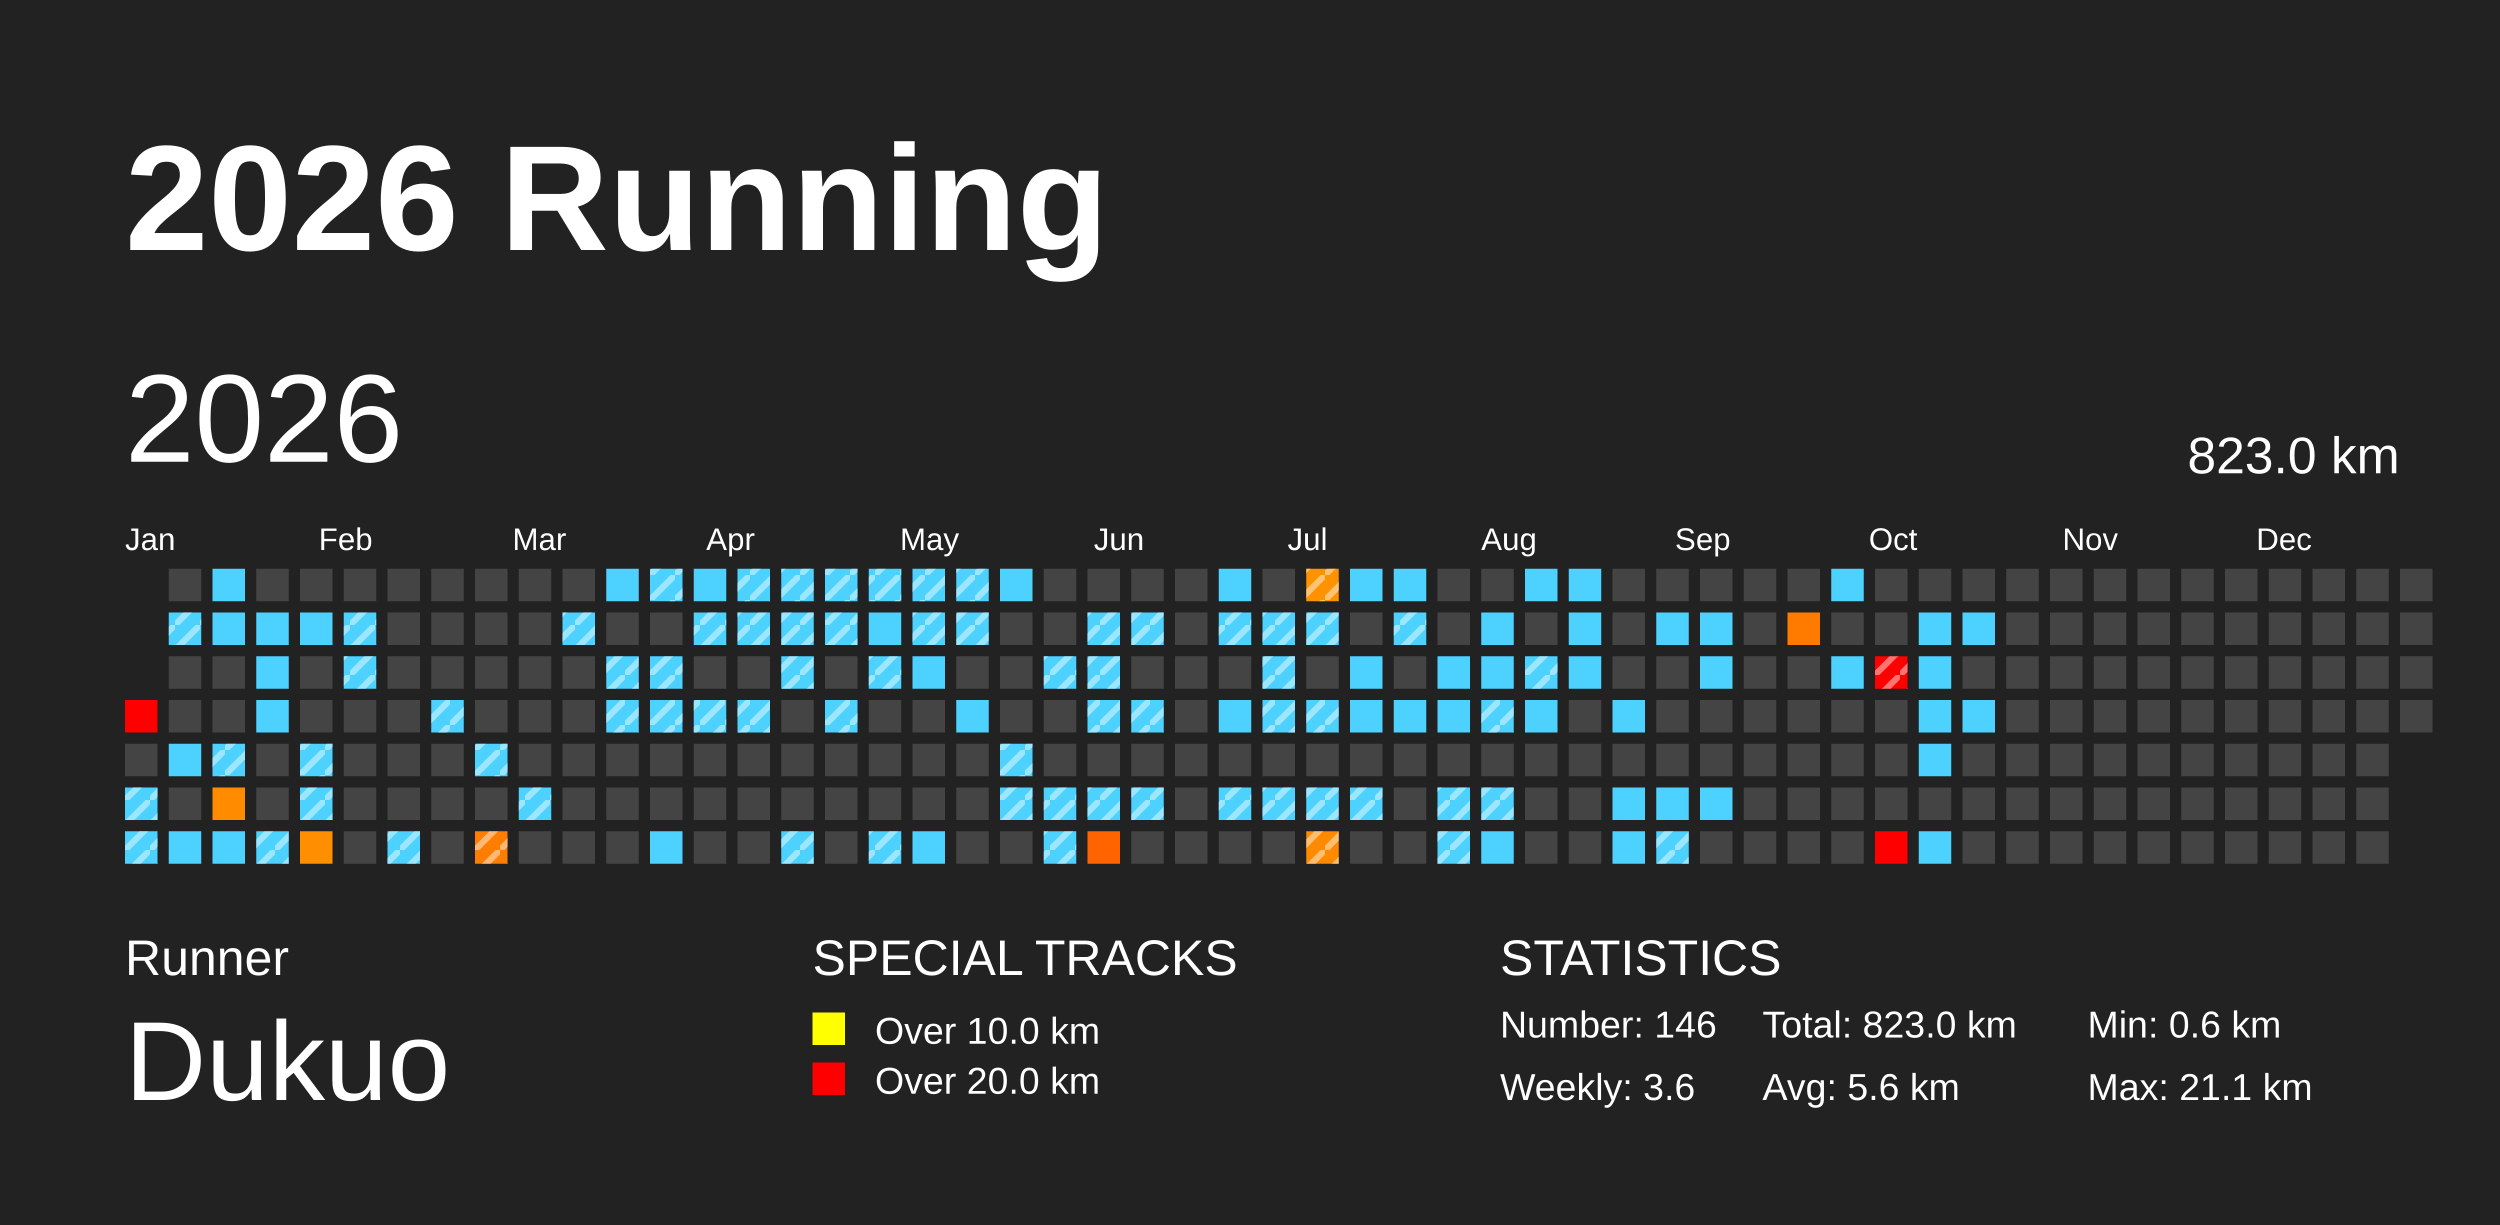
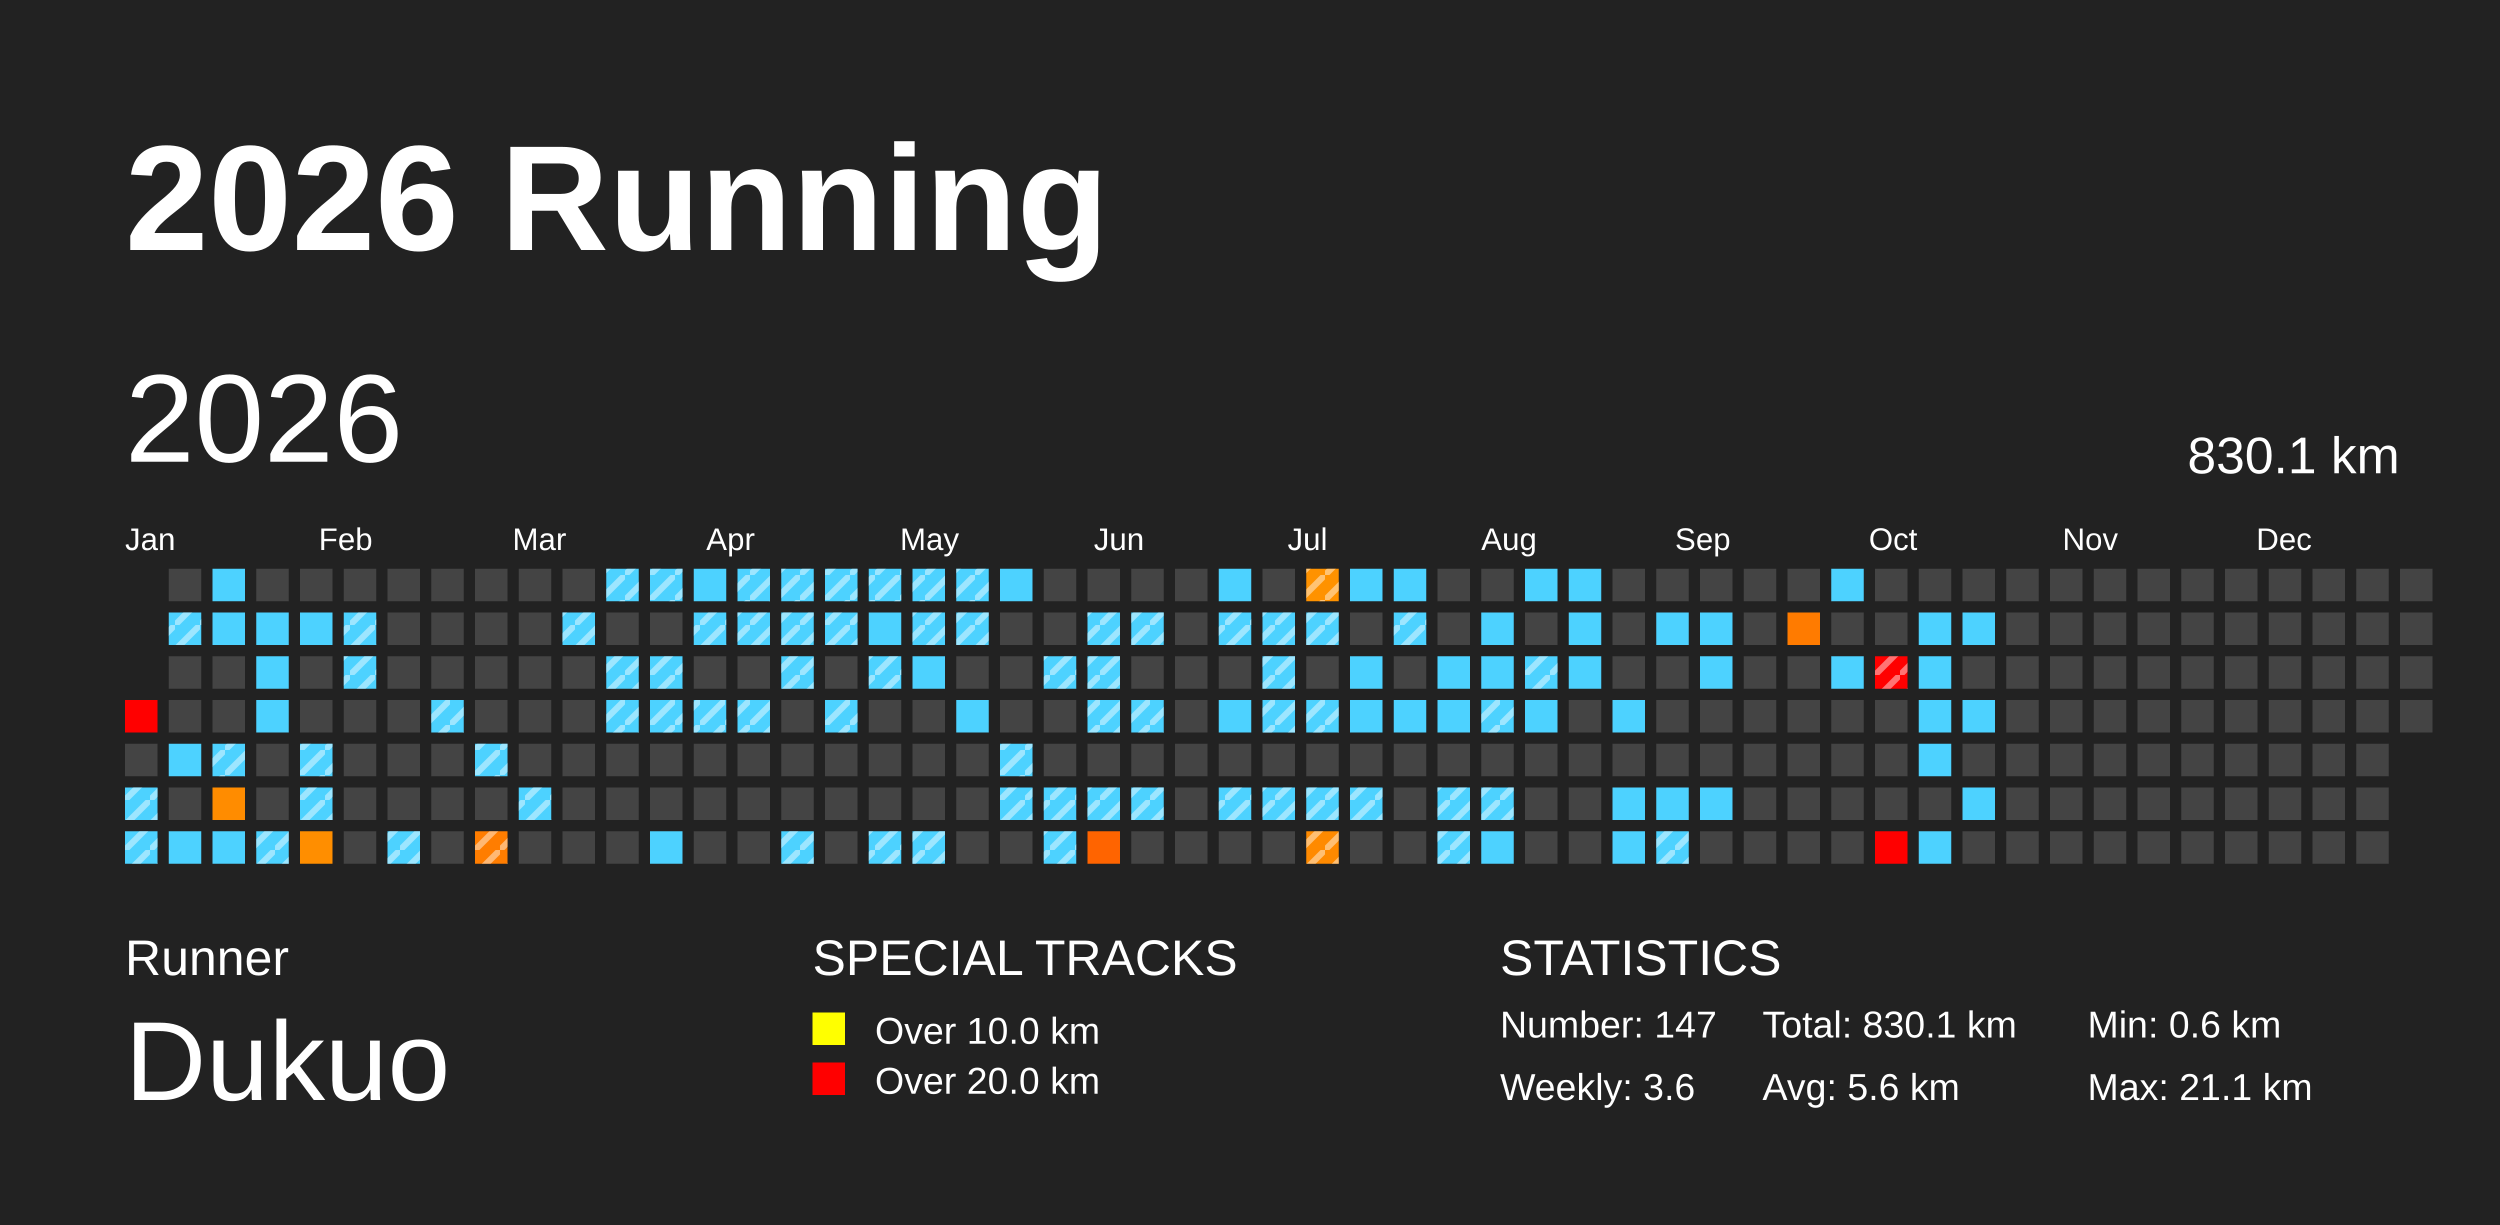
<svg xmlns="http://www.w3.org/2000/svg" baseProfile="full" height="98mm" version="1.1" viewBox="0,0,200,98" width="200mm">
  <defs>
    <pattern height="2" id="indoor-stripe" patternUnits="userSpaceOnUse" width="2">
      <line stroke="white" stroke-opacity="0.45" stroke-width="0.5" x1="0" x2="2" y1="2" y2="0" />
    </pattern>
  </defs>
  <rect fill="#222222" height="98" width="200" x="0" y="0" />
  <text fill="#FFFFFF" style="font-size:12px; font-family:Arial; font-weight:bold;" x="10" y="20">2026 Running</text>
  <text fill="#FFFFFF" style="font-size:4px; font-family:Arial" x="10" y="78">Runner</text>
  <text fill="#FFFFFF" style="font-size:9px; font-family:Arial" x="10" y="88">Dukuo</text>
  <text fill="#FFFFFF" style="font-size:4px; font-family:Arial" x="65" y="78">SPECIAL TRACKS</text>
  <rect fill="yellow" height="2.6" width="2.6" x="65" y="81" />
  <text fill="#FFFFFF" style="font-size:3px; font-family:Arial" x="70" y="83.5">Over 10.0 km</text>
  <rect fill="red" height="2.6" width="2.6" x="65" y="85" />
  <text fill="#FFFFFF" style="font-size:3px; font-family:Arial" x="70" y="87.5">Over 20.0 km</text>
  <text fill="#FFFFFF" style="font-size:4px; font-family:Arial" x="120" y="78">STATISTICS</text>
-   <text fill="#FFFFFF" style="font-size:3px; font-family:Arial" x="120" y="83">Number: 146</text>
+   <text fill="#FFFFFF" style="font-size:3px; font-family:Arial" x="120" y="83">Number: 147</text>
  <text fill="#FFFFFF" style="font-size:3px; font-family:Arial" x="120" y="88">Weekly: 3.6</text>
-   <text fill="#FFFFFF" style="font-size:3px; font-family:Arial" x="141" y="83">Total: 823.0 km</text>
+   <text fill="#FFFFFF" style="font-size:3px; font-family:Arial" x="141" y="83">Total: 830.1 km</text>
  <text fill="#FFFFFF" style="font-size:3px; font-family:Arial" x="141" y="88">Avg: 5.6 km</text>
  <text fill="#FFFFFF" style="font-size:3px; font-family:Arial" x="167" y="83">Min: 0.6 km</text>
  <text fill="#FFFFFF" style="font-size:3px; font-family:Arial" x="167" y="88">Max: 21.1 km</text>
  <text dominant-baseline="hanging" fill="#FFFFFF" style="font-size:10.0px; font-family:Arial;" x="10" y="30">2026</text>
-   <text dominant-baseline="hanging" fill="#FFFFFF" style="font-size:4.125px; font-family:Arial;" x="175" y="35">823.0 km</text>
+   <text dominant-baseline="hanging" fill="#FFFFFF" style="font-size:4.125px; font-family:Arial;" x="175" y="35">830.1 km</text>
  <text fill="#FFFFFF" style="font-size:2.5px; font-family:Arial" x="10.0" y="44">Jan</text>
  <text fill="#FFFFFF" style="font-size:2.5px; font-family:Arial" x="25.5" y="44">Feb</text>
  <text fill="#FFFFFF" style="font-size:2.5px; font-family:Arial" x="41.0" y="44">Mar</text>
  <text fill="#FFFFFF" style="font-size:2.5px; font-family:Arial" x="56.5" y="44">Apr</text>
  <text fill="#FFFFFF" style="font-size:2.5px; font-family:Arial" x="72.0" y="44">May</text>
  <text fill="#FFFFFF" style="font-size:2.5px; font-family:Arial" x="87.5" y="44">Jun</text>
  <text fill="#FFFFFF" style="font-size:2.5px; font-family:Arial" x="103.0" y="44">Jul</text>
  <text fill="#FFFFFF" style="font-size:2.5px; font-family:Arial" x="118.5" y="44">Aug</text>
  <text fill="#FFFFFF" style="font-size:2.5px; font-family:Arial" x="134.0" y="44">Sep</text>
  <text fill="#FFFFFF" style="font-size:2.5px; font-family:Arial" x="149.5" y="44">Oct</text>
  <text fill="#FFFFFF" style="font-size:2.5px; font-family:Arial" x="165.0" y="44">Nov</text>
  <text fill="#FFFFFF" style="font-size:2.5px; font-family:Arial" x="180.5" y="44">Dec</text>
  <rect fill="red" height="2.6" width="2.6" x="10.0" y="56.0" />
  <rect fill="#444444" height="2.6" width="2.6" x="10.0" y="59.5" />
  <rect fill="#4dd2ff" height="2.6" width="2.6" x="10.0" y="63.0" />
  <rect fill="url(#indoor-stripe)" height="2.6" style="pointer-events: none;" width="2.6" x="10.0" y="63.0" />
  <rect fill="#4dd2ff" height="2.6" width="2.6" x="10.0" y="66.5" />
  <rect fill="url(#indoor-stripe)" height="2.6" style="pointer-events: none;" width="2.6" x="10.0" y="66.5" />
  <rect fill="#444444" height="2.6" width="2.6" x="13.5" y="45.5" />
  <rect fill="#4dd2ff" height="2.6" width="2.6" x="13.5" y="49.0" />
  <rect fill="url(#indoor-stripe)" height="2.6" style="pointer-events: none;" width="2.6" x="13.5" y="49.0" />
  <rect fill="#444444" height="2.6" width="2.6" x="13.5" y="52.5" />
  <rect fill="#444444" height="2.6" width="2.6" x="13.5" y="56.0" />
  <rect fill="#4dd2ff" height="2.6" width="2.6" x="13.5" y="59.5" />
  <rect fill="#444444" height="2.6" width="2.6" x="13.5" y="63.0" />
  <rect fill="#4dd2ff" height="2.6" width="2.6" x="13.5" y="66.5" />
  <rect fill="#4dd2ff" height="2.6" width="2.6" x="17.0" y="45.5" />
  <rect fill="#4dd2ff" height="2.6" width="2.6" x="17.0" y="49.0" />
  <rect fill="#444444" height="2.6" width="2.6" x="17.0" y="52.5" />
  <rect fill="#444444" height="2.6" width="2.6" x="17.0" y="56.0" />
  <rect fill="#4dd2ff" height="2.6" width="2.6" x="17.0" y="59.5" />
  <rect fill="url(#indoor-stripe)" height="2.6" style="pointer-events: none;" width="2.6" x="17.0" y="59.5" />
  <rect fill="#ff8c00" height="2.6" width="2.6" x="17.0" y="63.0" />
  <rect fill="#4dd2ff" height="2.6" width="2.6" x="17.0" y="66.5" />
  <rect fill="#444444" height="2.6" width="2.6" x="20.5" y="45.5" />
  <rect fill="#4dd2ff" height="2.6" width="2.6" x="20.5" y="49.0" />
  <rect fill="#4dd2ff" height="2.6" width="2.6" x="20.5" y="52.5" />
  <rect fill="#4dd2ff" height="2.6" width="2.6" x="20.5" y="56.0" />
  <rect fill="#444444" height="2.6" width="2.6" x="20.5" y="59.5" />
  <rect fill="#444444" height="2.6" width="2.6" x="20.5" y="63.0" />
  <rect fill="#4dd2ff" height="2.6" width="2.6" x="20.5" y="66.5" />
  <rect fill="url(#indoor-stripe)" height="2.6" style="pointer-events: none;" width="2.6" x="20.5" y="66.5" />
  <rect fill="#444444" height="2.6" width="2.6" x="24.0" y="45.5" />
  <rect fill="#4dd2ff" height="2.6" width="2.6" x="24.0" y="49.0" />
  <rect fill="#444444" height="2.6" width="2.6" x="24.0" y="52.5" />
  <rect fill="#444444" height="2.6" width="2.6" x="24.0" y="56.0" />
  <rect fill="#4dd2ff" height="2.6" width="2.6" x="24.0" y="59.5" />
  <rect fill="url(#indoor-stripe)" height="2.6" style="pointer-events: none;" width="2.6" x="24.0" y="59.5" />
  <rect fill="#4dd2ff" height="2.6" width="2.6" x="24.0" y="63.0" />
  <rect fill="url(#indoor-stripe)" height="2.6" style="pointer-events: none;" width="2.6" x="24.0" y="63.0" />
  <rect fill="#ff8e00" height="2.6" width="2.6" x="24.0" y="66.5" />
  <rect fill="#444444" height="2.6" width="2.6" x="27.5" y="45.5" />
  <rect fill="#4dd2ff" height="2.6" width="2.6" x="27.5" y="49.0" />
  <rect fill="url(#indoor-stripe)" height="2.6" style="pointer-events: none;" width="2.6" x="27.5" y="49.0" />
  <rect fill="#4dd2ff" height="2.6" width="2.6" x="27.5" y="52.5" />
  <rect fill="url(#indoor-stripe)" height="2.6" style="pointer-events: none;" width="2.6" x="27.5" y="52.5" />
  <rect fill="#444444" height="2.6" width="2.6" x="27.5" y="56.0" />
  <rect fill="#444444" height="2.6" width="2.6" x="27.5" y="59.5" />
  <rect fill="#444444" height="2.6" width="2.6" x="27.5" y="63.0" />
  <rect fill="#444444" height="2.6" width="2.6" x="27.5" y="66.5" />
  <rect fill="#444444" height="2.6" width="2.6" x="31.0" y="45.5" />
  <rect fill="#444444" height="2.6" width="2.6" x="31.0" y="49.0" />
  <rect fill="#444444" height="2.6" width="2.6" x="31.0" y="52.5" />
  <rect fill="#444444" height="2.6" width="2.6" x="31.0" y="56.0" />
  <rect fill="#444444" height="2.6" width="2.6" x="31.0" y="59.5" />
  <rect fill="#444444" height="2.6" width="2.6" x="31.0" y="63.0" />
  <rect fill="#4dd2ff" height="2.6" width="2.6" x="31.0" y="66.5" />
  <rect fill="url(#indoor-stripe)" height="2.6" style="pointer-events: none;" width="2.6" x="31.0" y="66.5" />
  <rect fill="#444444" height="2.6" width="2.6" x="34.5" y="45.5" />
  <rect fill="#444444" height="2.6" width="2.6" x="34.5" y="49.0" />
  <rect fill="#444444" height="2.6" width="2.6" x="34.5" y="52.5" />
  <rect fill="#4dd2ff" height="2.6" width="2.6" x="34.5" y="56.0" />
  <rect fill="url(#indoor-stripe)" height="2.6" style="pointer-events: none;" width="2.6" x="34.5" y="56.0" />
  <rect fill="#444444" height="2.6" width="2.6" x="34.5" y="59.5" />
  <rect fill="#444444" height="2.6" width="2.6" x="34.5" y="63.0" />
  <rect fill="#444444" height="2.6" width="2.6" x="34.5" y="66.5" />
  <rect fill="#444444" height="2.6" width="2.6" x="38.0" y="45.5" />
  <rect fill="#444444" height="2.6" width="2.6" x="38.0" y="49.0" />
  <rect fill="#444444" height="2.6" width="2.6" x="38.0" y="52.5" />
  <rect fill="#444444" height="2.6" width="2.6" x="38.0" y="56.0" />
  <rect fill="#4dd2ff" height="2.6" width="2.6" x="38.0" y="59.5" />
  <rect fill="url(#indoor-stripe)" height="2.6" style="pointer-events: none;" width="2.6" x="38.0" y="59.5" />
  <rect fill="#444444" height="2.6" width="2.6" x="38.0" y="63.0" />
  <rect fill="#ff7d00" height="2.6" width="2.6" x="38.0" y="66.5" />
  <rect fill="url(#indoor-stripe)" height="2.6" style="pointer-events: none;" width="2.6" x="38.0" y="66.5" />
  <rect fill="#444444" height="2.6" width="2.6" x="41.5" y="45.5" />
  <rect fill="#444444" height="2.6" width="2.6" x="41.5" y="49.0" />
  <rect fill="#444444" height="2.6" width="2.6" x="41.5" y="52.5" />
  <rect fill="#444444" height="2.6" width="2.6" x="41.5" y="56.0" />
  <rect fill="#444444" height="2.6" width="2.6" x="41.5" y="59.5" />
  <rect fill="#4dd2ff" height="2.6" width="2.6" x="41.5" y="63.0" />
  <rect fill="url(#indoor-stripe)" height="2.6" style="pointer-events: none;" width="2.6" x="41.5" y="63.0" />
  <rect fill="#444444" height="2.6" width="2.6" x="41.5" y="66.5" />
  <rect fill="#444444" height="2.6" width="2.6" x="45.0" y="45.5" />
  <rect fill="#4dd2ff" height="2.6" width="2.6" x="45.0" y="49.0" />
  <rect fill="url(#indoor-stripe)" height="2.6" style="pointer-events: none;" width="2.6" x="45.0" y="49.0" />
  <rect fill="#444444" height="2.6" width="2.6" x="45.0" y="52.5" />
  <rect fill="#444444" height="2.6" width="2.6" x="45.0" y="56.0" />
  <rect fill="#444444" height="2.6" width="2.6" x="45.0" y="59.5" />
  <rect fill="#444444" height="2.6" width="2.6" x="45.0" y="63.0" />
  <rect fill="#444444" height="2.6" width="2.6" x="45.0" y="66.5" />
  <rect fill="#4dd2ff" height="2.6" width="2.6" x="48.5" y="45.5" />
+   <rect fill="url(#indoor-stripe)" height="2.6" style="pointer-events: none;" width="2.6" x="48.5" y="45.5" />
  <rect fill="#444444" height="2.6" width="2.6" x="48.5" y="49.0" />
  <rect fill="#4dd2ff" height="2.6" width="2.6" x="48.5" y="52.5" />
  <rect fill="url(#indoor-stripe)" height="2.6" style="pointer-events: none;" width="2.6" x="48.5" y="52.5" />
  <rect fill="#4dd2ff" height="2.6" width="2.6" x="48.5" y="56.0" />
  <rect fill="url(#indoor-stripe)" height="2.6" style="pointer-events: none;" width="2.6" x="48.5" y="56.0" />
  <rect fill="#444444" height="2.6" width="2.6" x="48.5" y="59.5" />
  <rect fill="#444444" height="2.6" width="2.6" x="48.5" y="63.0" />
  <rect fill="#444444" height="2.6" width="2.6" x="48.5" y="66.5" />
  <rect fill="#4dd2ff" height="2.6" width="2.6" x="52.0" y="45.5" />
  <rect fill="url(#indoor-stripe)" height="2.6" style="pointer-events: none;" width="2.6" x="52.0" y="45.5" />
  <rect fill="#444444" height="2.6" width="2.6" x="52.0" y="49.0" />
  <rect fill="#4dd2ff" height="2.6" width="2.6" x="52.0" y="52.5" />
  <rect fill="url(#indoor-stripe)" height="2.6" style="pointer-events: none;" width="2.6" x="52.0" y="52.5" />
  <rect fill="#4dd2ff" height="2.6" width="2.6" x="52.0" y="56.0" />
  <rect fill="url(#indoor-stripe)" height="2.6" style="pointer-events: none;" width="2.6" x="52.0" y="56.0" />
  <rect fill="#444444" height="2.6" width="2.6" x="52.0" y="59.5" />
  <rect fill="#444444" height="2.6" width="2.6" x="52.0" y="63.0" />
  <rect fill="#4dd2ff" height="2.6" width="2.6" x="52.0" y="66.5" />
  <rect fill="#4dd2ff" height="2.6" width="2.6" x="55.5" y="45.5" />
  <rect fill="#4dd2ff" height="2.6" width="2.6" x="55.5" y="49.0" />
  <rect fill="url(#indoor-stripe)" height="2.6" style="pointer-events: none;" width="2.6" x="55.5" y="49.0" />
  <rect fill="#444444" height="2.6" width="2.6" x="55.5" y="52.5" />
  <rect fill="#4dd2ff" height="2.6" width="2.6" x="55.5" y="56.0" />
  <rect fill="url(#indoor-stripe)" height="2.6" style="pointer-events: none;" width="2.6" x="55.5" y="56.0" />
  <rect fill="#444444" height="2.6" width="2.6" x="55.5" y="59.5" />
  <rect fill="#444444" height="2.6" width="2.6" x="55.5" y="63.0" />
  <rect fill="#444444" height="2.6" width="2.6" x="55.5" y="66.5" />
  <rect fill="#4dd2ff" height="2.6" width="2.6" x="59.0" y="45.5" />
  <rect fill="url(#indoor-stripe)" height="2.6" style="pointer-events: none;" width="2.6" x="59.0" y="45.5" />
  <rect fill="#4dd2ff" height="2.6" width="2.6" x="59.0" y="49.0" />
  <rect fill="url(#indoor-stripe)" height="2.6" style="pointer-events: none;" width="2.6" x="59.0" y="49.0" />
  <rect fill="#444444" height="2.6" width="2.6" x="59.0" y="52.5" />
  <rect fill="#4dd2ff" height="2.6" width="2.6" x="59.0" y="56.0" />
  <rect fill="url(#indoor-stripe)" height="2.6" style="pointer-events: none;" width="2.6" x="59.0" y="56.0" />
  <rect fill="#444444" height="2.6" width="2.6" x="59.0" y="59.5" />
  <rect fill="#444444" height="2.6" width="2.6" x="59.0" y="63.0" />
  <rect fill="#444444" height="2.6" width="2.6" x="59.0" y="66.5" />
  <rect fill="#4dd2ff" height="2.6" width="2.6" x="62.5" y="45.5" />
  <rect fill="url(#indoor-stripe)" height="2.6" style="pointer-events: none;" width="2.6" x="62.5" y="45.5" />
  <rect fill="#4dd2ff" height="2.6" width="2.6" x="62.5" y="49.0" />
  <rect fill="url(#indoor-stripe)" height="2.6" style="pointer-events: none;" width="2.6" x="62.5" y="49.0" />
  <rect fill="#4dd2ff" height="2.6" width="2.6" x="62.5" y="52.5" />
  <rect fill="url(#indoor-stripe)" height="2.6" style="pointer-events: none;" width="2.6" x="62.5" y="52.5" />
  <rect fill="#444444" height="2.6" width="2.6" x="62.5" y="56.0" />
  <rect fill="#444444" height="2.6" width="2.6" x="62.5" y="59.5" />
  <rect fill="#444444" height="2.6" width="2.6" x="62.5" y="63.0" />
  <rect fill="#4dd2ff" height="2.6" width="2.6" x="62.5" y="66.5" />
  <rect fill="url(#indoor-stripe)" height="2.6" style="pointer-events: none;" width="2.6" x="62.5" y="66.5" />
  <rect fill="#4dd2ff" height="2.6" width="2.6" x="66.0" y="45.5" />
  <rect fill="url(#indoor-stripe)" height="2.6" style="pointer-events: none;" width="2.6" x="66.0" y="45.5" />
  <rect fill="#4dd2ff" height="2.6" width="2.6" x="66.0" y="49.0" />
  <rect fill="url(#indoor-stripe)" height="2.6" style="pointer-events: none;" width="2.6" x="66.0" y="49.0" />
  <rect fill="#444444" height="2.6" width="2.6" x="66.0" y="52.5" />
  <rect fill="#4dd2ff" height="2.6" width="2.6" x="66.0" y="56.0" />
  <rect fill="url(#indoor-stripe)" height="2.6" style="pointer-events: none;" width="2.6" x="66.0" y="56.0" />
  <rect fill="#444444" height="2.6" width="2.6" x="66.0" y="59.5" />
  <rect fill="#444444" height="2.6" width="2.6" x="66.0" y="63.0" />
  <rect fill="#444444" height="2.6" width="2.6" x="66.0" y="66.5" />
  <rect fill="#4dd2ff" height="2.6" width="2.6" x="69.5" y="45.5" />
  <rect fill="url(#indoor-stripe)" height="2.6" style="pointer-events: none;" width="2.6" x="69.5" y="45.5" />
  <rect fill="#4dd2ff" height="2.6" width="2.6" x="69.5" y="49.0" />
  <rect fill="#4dd2ff" height="2.6" width="2.6" x="69.5" y="52.5" />
  <rect fill="url(#indoor-stripe)" height="2.6" style="pointer-events: none;" width="2.6" x="69.5" y="52.5" />
  <rect fill="#444444" height="2.6" width="2.6" x="69.5" y="56.0" />
  <rect fill="#444444" height="2.6" width="2.6" x="69.5" y="59.5" />
  <rect fill="#444444" height="2.6" width="2.6" x="69.5" y="63.0" />
  <rect fill="#4dd2ff" height="2.6" width="2.6" x="69.5" y="66.5" />
  <rect fill="url(#indoor-stripe)" height="2.6" style="pointer-events: none;" width="2.6" x="69.5" y="66.5" />
  <rect fill="#4dd2ff" height="2.6" width="2.6" x="73.0" y="45.5" />
  <rect fill="url(#indoor-stripe)" height="2.6" style="pointer-events: none;" width="2.6" x="73.0" y="45.5" />
  <rect fill="#4dd2ff" height="2.6" width="2.6" x="73.0" y="49.0" />
  <rect fill="url(#indoor-stripe)" height="2.6" style="pointer-events: none;" width="2.6" x="73.0" y="49.0" />
  <rect fill="#4dd2ff" height="2.6" width="2.6" x="73.0" y="52.5" />
  <rect fill="#444444" height="2.6" width="2.6" x="73.0" y="56.0" />
  <rect fill="#444444" height="2.6" width="2.6" x="73.0" y="59.5" />
  <rect fill="#444444" height="2.6" width="2.6" x="73.0" y="63.0" />
  <rect fill="#4dd2ff" height="2.6" width="2.6" x="73.0" y="66.5" />
+   <rect fill="url(#indoor-stripe)" height="2.6" style="pointer-events: none;" width="2.6" x="73.0" y="66.5" />
  <rect fill="#4dd2ff" height="2.6" width="2.6" x="76.5" y="45.5" />
  <rect fill="url(#indoor-stripe)" height="2.6" style="pointer-events: none;" width="2.6" x="76.5" y="45.5" />
  <rect fill="#4dd2ff" height="2.6" width="2.6" x="76.5" y="49.0" />
  <rect fill="url(#indoor-stripe)" height="2.6" style="pointer-events: none;" width="2.6" x="76.5" y="49.0" />
  <rect fill="#444444" height="2.6" width="2.6" x="76.5" y="52.5" />
  <rect fill="#4dd2ff" height="2.6" width="2.6" x="76.5" y="56.0" />
  <rect fill="#444444" height="2.6" width="2.6" x="76.5" y="59.5" />
  <rect fill="#444444" height="2.6" width="2.6" x="76.5" y="63.0" />
  <rect fill="#444444" height="2.6" width="2.6" x="76.5" y="66.5" />
  <rect fill="#4dd2ff" height="2.6" width="2.6" x="80.0" y="45.5" />
  <rect fill="#444444" height="2.6" width="2.6" x="80.0" y="49.0" />
  <rect fill="#444444" height="2.6" width="2.6" x="80.0" y="52.5" />
  <rect fill="#444444" height="2.6" width="2.6" x="80.0" y="56.0" />
  <rect fill="#4dd2ff" height="2.6" width="2.6" x="80.0" y="59.5" />
  <rect fill="url(#indoor-stripe)" height="2.6" style="pointer-events: none;" width="2.6" x="80.0" y="59.5" />
  <rect fill="#4dd2ff" height="2.6" width="2.6" x="80.0" y="63.0" />
  <rect fill="url(#indoor-stripe)" height="2.6" style="pointer-events: none;" width="2.6" x="80.0" y="63.0" />
  <rect fill="#444444" height="2.6" width="2.6" x="80.0" y="66.5" />
  <rect fill="#444444" height="2.6" width="2.6" x="83.5" y="45.5" />
  <rect fill="#444444" height="2.6" width="2.6" x="83.5" y="49.0" />
  <rect fill="#4dd2ff" height="2.6" width="2.6" x="83.5" y="52.5" />
  <rect fill="url(#indoor-stripe)" height="2.6" style="pointer-events: none;" width="2.6" x="83.5" y="52.5" />
  <rect fill="#444444" height="2.6" width="2.6" x="83.5" y="56.0" />
  <rect fill="#444444" height="2.6" width="2.6" x="83.5" y="59.5" />
  <rect fill="#4dd2ff" height="2.6" width="2.6" x="83.5" y="63.0" />
  <rect fill="url(#indoor-stripe)" height="2.6" style="pointer-events: none;" width="2.6" x="83.5" y="63.0" />
  <rect fill="#4dd2ff" height="2.6" width="2.6" x="83.5" y="66.5" />
  <rect fill="url(#indoor-stripe)" height="2.6" style="pointer-events: none;" width="2.6" x="83.5" y="66.5" />
  <rect fill="#444444" height="2.6" width="2.6" x="87.0" y="45.5" />
  <rect fill="#4dd2ff" height="2.6" width="2.6" x="87.0" y="49.0" />
  <rect fill="url(#indoor-stripe)" height="2.6" style="pointer-events: none;" width="2.6" x="87.0" y="49.0" />
  <rect fill="#4dd2ff" height="2.6" width="2.6" x="87.0" y="52.5" />
  <rect fill="url(#indoor-stripe)" height="2.6" style="pointer-events: none;" width="2.6" x="87.0" y="52.5" />
  <rect fill="#4dd2ff" height="2.6" width="2.6" x="87.0" y="56.0" />
  <rect fill="url(#indoor-stripe)" height="2.6" style="pointer-events: none;" width="2.6" x="87.0" y="56.0" />
  <rect fill="#444444" height="2.6" width="2.6" x="87.0" y="59.5" />
  <rect fill="#4dd2ff" height="2.6" width="2.6" x="87.0" y="63.0" />
  <rect fill="url(#indoor-stripe)" height="2.6" style="pointer-events: none;" width="2.6" x="87.0" y="63.0" />
  <rect fill="#ff6400" height="2.6" width="2.6" x="87.0" y="66.5" />
  <rect fill="#444444" height="2.6" width="2.6" x="90.5" y="45.5" />
  <rect fill="#4dd2ff" height="2.6" width="2.6" x="90.5" y="49.0" />
  <rect fill="url(#indoor-stripe)" height="2.6" style="pointer-events: none;" width="2.6" x="90.5" y="49.0" />
  <rect fill="#444444" height="2.6" width="2.6" x="90.5" y="52.5" />
  <rect fill="#4dd2ff" height="2.6" width="2.6" x="90.5" y="56.0" />
  <rect fill="url(#indoor-stripe)" height="2.6" style="pointer-events: none;" width="2.6" x="90.5" y="56.0" />
  <rect fill="#444444" height="2.6" width="2.6" x="90.5" y="59.5" />
  <rect fill="#4dd2ff" height="2.6" width="2.6" x="90.5" y="63.0" />
  <rect fill="url(#indoor-stripe)" height="2.6" style="pointer-events: none;" width="2.6" x="90.5" y="63.0" />
  <rect fill="#444444" height="2.6" width="2.6" x="90.5" y="66.5" />
  <rect fill="#444444" height="2.6" width="2.6" x="94.0" y="45.5" />
  <rect fill="#444444" height="2.6" width="2.6" x="94.0" y="49.0" />
  <rect fill="#444444" height="2.6" width="2.6" x="94.0" y="52.5" />
  <rect fill="#444444" height="2.6" width="2.6" x="94.0" y="56.0" />
  <rect fill="#444444" height="2.6" width="2.6" x="94.0" y="59.5" />
  <rect fill="#444444" height="2.6" width="2.6" x="94.0" y="63.0" />
  <rect fill="#444444" height="2.6" width="2.6" x="94.0" y="66.5" />
  <rect fill="#4dd2ff" height="2.6" width="2.6" x="97.5" y="45.5" />
  <rect fill="#4dd2ff" height="2.6" width="2.6" x="97.5" y="49.0" />
  <rect fill="url(#indoor-stripe)" height="2.6" style="pointer-events: none;" width="2.6" x="97.5" y="49.0" />
  <rect fill="#444444" height="2.6" width="2.6" x="97.5" y="52.5" />
  <rect fill="#4dd2ff" height="2.6" width="2.6" x="97.5" y="56.0" />
  <rect fill="#444444" height="2.6" width="2.6" x="97.5" y="59.5" />
  <rect fill="#4dd2ff" height="2.6" width="2.6" x="97.5" y="63.0" />
  <rect fill="url(#indoor-stripe)" height="2.6" style="pointer-events: none;" width="2.6" x="97.5" y="63.0" />
  <rect fill="#444444" height="2.6" width="2.6" x="97.5" y="66.5" />
  <rect fill="#444444" height="2.6" width="2.6" x="101.0" y="45.5" />
  <rect fill="#4dd2ff" height="2.6" width="2.6" x="101.0" y="49.0" />
  <rect fill="url(#indoor-stripe)" height="2.6" style="pointer-events: none;" width="2.6" x="101.0" y="49.0" />
  <rect fill="#4dd2ff" height="2.6" width="2.6" x="101.0" y="52.5" />
  <rect fill="url(#indoor-stripe)" height="2.6" style="pointer-events: none;" width="2.6" x="101.0" y="52.5" />
  <rect fill="#4dd2ff" height="2.6" width="2.6" x="101.0" y="56.0" />
  <rect fill="url(#indoor-stripe)" height="2.6" style="pointer-events: none;" width="2.6" x="101.0" y="56.0" />
  <rect fill="#444444" height="2.6" width="2.6" x="101.0" y="59.5" />
  <rect fill="#4dd2ff" height="2.6" width="2.6" x="101.0" y="63.0" />
  <rect fill="url(#indoor-stripe)" height="2.6" style="pointer-events: none;" width="2.6" x="101.0" y="63.0" />
  <rect fill="#444444" height="2.6" width="2.6" x="101.0" y="66.5" />
  <rect fill="#ff9200" height="2.6" width="2.6" x="104.5" y="45.5" />
  <rect fill="url(#indoor-stripe)" height="2.6" style="pointer-events: none;" width="2.6" x="104.5" y="45.5" />
  <rect fill="#4dd2ff" height="2.6" width="2.6" x="104.5" y="49.0" />
  <rect fill="url(#indoor-stripe)" height="2.6" style="pointer-events: none;" width="2.6" x="104.5" y="49.0" />
  <rect fill="#444444" height="2.6" width="2.6" x="104.5" y="52.5" />
  <rect fill="#4dd2ff" height="2.6" width="2.6" x="104.5" y="56.0" />
  <rect fill="url(#indoor-stripe)" height="2.6" style="pointer-events: none;" width="2.6" x="104.5" y="56.0" />
  <rect fill="#444444" height="2.6" width="2.6" x="104.5" y="59.5" />
  <rect fill="#4dd2ff" height="2.6" width="2.6" x="104.5" y="63.0" />
  <rect fill="url(#indoor-stripe)" height="2.6" style="pointer-events: none;" width="2.6" x="104.5" y="63.0" />
  <rect fill="#ff8a00" height="2.6" width="2.6" x="104.5" y="66.5" />
  <rect fill="url(#indoor-stripe)" height="2.6" style="pointer-events: none;" width="2.6" x="104.5" y="66.5" />
  <rect fill="#4dd2ff" height="2.6" width="2.6" x="108.0" y="45.5" />
  <rect fill="#444444" height="2.6" width="2.6" x="108.0" y="49.0" />
  <rect fill="#4dd2ff" height="2.6" width="2.6" x="108.0" y="52.5" />
  <rect fill="#4dd2ff" height="2.6" width="2.6" x="108.0" y="56.0" />
  <rect fill="#444444" height="2.6" width="2.6" x="108.0" y="59.5" />
  <rect fill="#4dd2ff" height="2.6" width="2.6" x="108.0" y="63.0" />
  <rect fill="url(#indoor-stripe)" height="2.6" style="pointer-events: none;" width="2.6" x="108.0" y="63.0" />
  <rect fill="#444444" height="2.6" width="2.6" x="108.0" y="66.5" />
  <rect fill="#4dd2ff" height="2.6" width="2.6" x="111.5" y="45.5" />
  <rect fill="#4dd2ff" height="2.6" width="2.6" x="111.5" y="49.0" />
  <rect fill="url(#indoor-stripe)" height="2.6" style="pointer-events: none;" width="2.6" x="111.5" y="49.0" />
  <rect fill="#444444" height="2.6" width="2.6" x="111.5" y="52.5" />
  <rect fill="#4dd2ff" height="2.6" width="2.6" x="111.5" y="56.0" />
  <rect fill="#444444" height="2.6" width="2.6" x="111.5" y="59.5" />
  <rect fill="#444444" height="2.6" width="2.6" x="111.5" y="63.0" />
  <rect fill="#444444" height="2.6" width="2.6" x="111.5" y="66.5" />
  <rect fill="#444444" height="2.6" width="2.6" x="115.0" y="45.5" />
  <rect fill="#444444" height="2.6" width="2.6" x="115.0" y="49.0" />
  <rect fill="#4dd2ff" height="2.6" width="2.6" x="115.0" y="52.5" />
  <rect fill="#4dd2ff" height="2.6" width="2.6" x="115.0" y="56.0" />
  <rect fill="#444444" height="2.6" width="2.6" x="115.0" y="59.5" />
  <rect fill="#4dd2ff" height="2.6" width="2.6" x="115.0" y="63.0" />
  <rect fill="url(#indoor-stripe)" height="2.6" style="pointer-events: none;" width="2.6" x="115.0" y="63.0" />
  <rect fill="#4dd2ff" height="2.6" width="2.6" x="115.0" y="66.5" />
  <rect fill="url(#indoor-stripe)" height="2.6" style="pointer-events: none;" width="2.6" x="115.0" y="66.5" />
  <rect fill="#444444" height="2.6" width="2.6" x="118.5" y="45.5" />
  <rect fill="#4dd2ff" height="2.6" width="2.6" x="118.5" y="49.0" />
  <rect fill="#4dd2ff" height="2.6" width="2.6" x="118.5" y="52.5" />
  <rect fill="#4dd2ff" height="2.6" width="2.6" x="118.5" y="56.0" />
  <rect fill="url(#indoor-stripe)" height="2.6" style="pointer-events: none;" width="2.6" x="118.5" y="56.0" />
  <rect fill="#444444" height="2.6" width="2.6" x="118.5" y="59.5" />
  <rect fill="#4dd2ff" height="2.6" width="2.6" x="118.5" y="63.0" />
  <rect fill="url(#indoor-stripe)" height="2.6" style="pointer-events: none;" width="2.6" x="118.5" y="63.0" />
  <rect fill="#4dd2ff" height="2.6" width="2.6" x="118.5" y="66.5" />
  <rect fill="#4dd2ff" height="2.6" width="2.6" x="122.0" y="45.5" />
  <rect fill="#444444" height="2.6" width="2.6" x="122.0" y="49.0" />
  <rect fill="#4dd2ff" height="2.6" width="2.6" x="122.0" y="52.5" />
  <rect fill="url(#indoor-stripe)" height="2.6" style="pointer-events: none;" width="2.6" x="122.0" y="52.5" />
  <rect fill="#4dd2ff" height="2.6" width="2.6" x="122.0" y="56.0" />
  <rect fill="#444444" height="2.6" width="2.6" x="122.0" y="59.5" />
  <rect fill="#444444" height="2.6" width="2.6" x="122.0" y="63.0" />
  <rect fill="#444444" height="2.6" width="2.6" x="122.0" y="66.5" />
  <rect fill="#4dd2ff" height="2.6" width="2.6" x="125.5" y="45.5" />
  <rect fill="#4dd2ff" height="2.6" width="2.6" x="125.5" y="49.0" />
  <rect fill="#4dd2ff" height="2.6" width="2.6" x="125.5" y="52.5" />
  <rect fill="#444444" height="2.6" width="2.6" x="125.5" y="56.0" />
  <rect fill="#444444" height="2.6" width="2.6" x="125.5" y="59.5" />
  <rect fill="#444444" height="2.6" width="2.6" x="125.5" y="63.0" />
  <rect fill="#444444" height="2.6" width="2.6" x="125.5" y="66.5" />
  <rect fill="#444444" height="2.6" width="2.6" x="129.0" y="45.5" />
  <rect fill="#444444" height="2.6" width="2.6" x="129.0" y="49.0" />
  <rect fill="#444444" height="2.6" width="2.6" x="129.0" y="52.5" />
  <rect fill="#4dd2ff" height="2.6" width="2.6" x="129.0" y="56.0" />
  <rect fill="#444444" height="2.6" width="2.6" x="129.0" y="59.5" />
  <rect fill="#4dd2ff" height="2.6" width="2.6" x="129.0" y="63.0" />
  <rect fill="#4dd2ff" height="2.6" width="2.6" x="129.0" y="66.5" />
  <rect fill="#444444" height="2.6" width="2.6" x="132.5" y="45.5" />
  <rect fill="#4dd2ff" height="2.6" width="2.6" x="132.5" y="49.0" />
  <rect fill="#444444" height="2.6" width="2.6" x="132.5" y="52.5" />
  <rect fill="#444444" height="2.6" width="2.6" x="132.5" y="56.0" />
  <rect fill="#444444" height="2.6" width="2.6" x="132.5" y="59.5" />
  <rect fill="#4dd2ff" height="2.6" width="2.6" x="132.5" y="63.0" />
  <rect fill="#4dd2ff" height="2.6" width="2.6" x="132.5" y="66.5" />
  <rect fill="url(#indoor-stripe)" height="2.6" style="pointer-events: none;" width="2.6" x="132.5" y="66.5" />
  <rect fill="#444444" height="2.6" width="2.6" x="136.0" y="45.5" />
  <rect fill="#4dd2ff" height="2.6" width="2.6" x="136.0" y="49.0" />
  <rect fill="#4dd2ff" height="2.6" width="2.6" x="136.0" y="52.5" />
  <rect fill="#444444" height="2.6" width="2.6" x="136.0" y="56.0" />
  <rect fill="#444444" height="2.6" width="2.6" x="136.0" y="59.5" />
  <rect fill="#4dd2ff" height="2.6" width="2.6" x="136.0" y="63.0" />
  <rect fill="#444444" height="2.6" width="2.6" x="136.0" y="66.5" />
  <rect fill="#444444" height="2.6" width="2.6" x="139.5" y="45.5" />
  <rect fill="#444444" height="2.6" width="2.6" x="139.5" y="49.0" />
  <rect fill="#444444" height="2.6" width="2.6" x="139.5" y="52.5" />
  <rect fill="#444444" height="2.6" width="2.6" x="139.5" y="56.0" />
  <rect fill="#444444" height="2.6" width="2.6" x="139.5" y="59.5" />
  <rect fill="#444444" height="2.6" width="2.6" x="139.5" y="63.0" />
  <rect fill="#444444" height="2.6" width="2.6" x="139.5" y="66.5" />
  <rect fill="#444444" height="2.6" width="2.6" x="143.0" y="45.5" />
  <rect fill="#ff7b00" height="2.6" width="2.6" x="143.0" y="49.0" />
  <rect fill="#444444" height="2.6" width="2.6" x="143.0" y="52.5" />
  <rect fill="#444444" height="2.6" width="2.6" x="143.0" y="56.0" />
  <rect fill="#444444" height="2.6" width="2.6" x="143.0" y="59.5" />
  <rect fill="#444444" height="2.6" width="2.6" x="143.0" y="63.0" />
  <rect fill="#444444" height="2.6" width="2.6" x="143.0" y="66.5" />
  <rect fill="#4dd2ff" height="2.6" width="2.6" x="146.5" y="45.5" />
  <rect fill="#444444" height="2.6" width="2.6" x="146.5" y="49.0" />
  <rect fill="#4dd2ff" height="2.6" width="2.6" x="146.5" y="52.5" />
  <rect fill="#444444" height="2.6" width="2.6" x="146.5" y="56.0" />
  <rect fill="#444444" height="2.6" width="2.6" x="146.5" y="59.5" />
  <rect fill="#444444" height="2.6" width="2.6" x="146.5" y="63.0" />
  <rect fill="#444444" height="2.6" width="2.6" x="146.5" y="66.5" />
  <rect fill="#444444" height="2.6" width="2.6" x="150.0" y="45.5" />
  <rect fill="#444444" height="2.6" width="2.6" x="150.0" y="49.0" />
  <rect fill="red" height="2.6" width="2.6" x="150.0" y="52.5" />
  <rect fill="url(#indoor-stripe)" height="2.6" style="pointer-events: none;" width="2.6" x="150.0" y="52.5" />
  <rect fill="#444444" height="2.6" width="2.6" x="150.0" y="56.0" />
  <rect fill="#444444" height="2.6" width="2.6" x="150.0" y="59.5" />
  <rect fill="#444444" height="2.6" width="2.6" x="150.0" y="63.0" />
  <rect fill="red" height="2.6" width="2.6" x="150.0" y="66.5" />
  <rect fill="#444444" height="2.6" width="2.6" x="153.5" y="45.5" />
  <rect fill="#4dd2ff" height="2.6" width="2.6" x="153.5" y="49.0" />
  <rect fill="#4dd2ff" height="2.6" width="2.6" x="153.5" y="52.5" />
  <rect fill="#4dd2ff" height="2.6" width="2.6" x="153.5" y="56.0" />
  <rect fill="#4dd2ff" height="2.6" width="2.6" x="153.5" y="59.5" />
  <rect fill="#444444" height="2.6" width="2.6" x="153.5" y="63.0" />
  <rect fill="#4dd2ff" height="2.6" width="2.6" x="153.5" y="66.5" />
  <rect fill="#444444" height="2.6" width="2.6" x="157.0" y="45.5" />
  <rect fill="#4dd2ff" height="2.6" width="2.6" x="157.0" y="49.0" />
  <rect fill="#444444" height="2.6" width="2.6" x="157.0" y="52.5" />
  <rect fill="#4dd2ff" height="2.6" width="2.6" x="157.0" y="56.0" />
  <rect fill="#444444" height="2.6" width="2.6" x="157.0" y="59.5" />
-   <rect fill="#444444" height="2.6" width="2.6" x="157.0" y="63.0" />
+   <rect fill="#4dd2ff" height="2.6" width="2.6" x="157.0" y="63.0" />
  <rect fill="#444444" height="2.6" width="2.6" x="157.0" y="66.5" />
  <rect fill="#444444" height="2.6" width="2.6" x="160.5" y="45.5" />
  <rect fill="#444444" height="2.6" width="2.6" x="160.5" y="49.0" />
  <rect fill="#444444" height="2.6" width="2.6" x="160.5" y="52.5" />
  <rect fill="#444444" height="2.6" width="2.6" x="160.5" y="56.0" />
  <rect fill="#444444" height="2.6" width="2.6" x="160.5" y="59.5" />
  <rect fill="#444444" height="2.6" width="2.6" x="160.5" y="63.0" />
  <rect fill="#444444" height="2.6" width="2.6" x="160.5" y="66.5" />
  <rect fill="#444444" height="2.6" width="2.6" x="164.0" y="45.5" />
  <rect fill="#444444" height="2.6" width="2.6" x="164.0" y="49.0" />
  <rect fill="#444444" height="2.6" width="2.6" x="164.0" y="52.5" />
  <rect fill="#444444" height="2.6" width="2.6" x="164.0" y="56.0" />
  <rect fill="#444444" height="2.6" width="2.6" x="164.0" y="59.5" />
  <rect fill="#444444" height="2.6" width="2.6" x="164.0" y="63.0" />
  <rect fill="#444444" height="2.6" width="2.6" x="164.0" y="66.5" />
  <rect fill="#444444" height="2.6" width="2.6" x="167.5" y="45.5" />
  <rect fill="#444444" height="2.6" width="2.6" x="167.5" y="49.0" />
  <rect fill="#444444" height="2.6" width="2.6" x="167.5" y="52.5" />
  <rect fill="#444444" height="2.6" width="2.6" x="167.5" y="56.0" />
  <rect fill="#444444" height="2.6" width="2.6" x="167.5" y="59.5" />
  <rect fill="#444444" height="2.6" width="2.6" x="167.5" y="63.0" />
  <rect fill="#444444" height="2.6" width="2.6" x="167.5" y="66.5" />
  <rect fill="#444444" height="2.6" width="2.6" x="171.0" y="45.5" />
  <rect fill="#444444" height="2.6" width="2.6" x="171.0" y="49.0" />
  <rect fill="#444444" height="2.6" width="2.6" x="171.0" y="52.5" />
  <rect fill="#444444" height="2.6" width="2.6" x="171.0" y="56.0" />
  <rect fill="#444444" height="2.6" width="2.6" x="171.0" y="59.5" />
  <rect fill="#444444" height="2.6" width="2.6" x="171.0" y="63.0" />
  <rect fill="#444444" height="2.6" width="2.6" x="171.0" y="66.5" />
  <rect fill="#444444" height="2.6" width="2.6" x="174.5" y="45.5" />
  <rect fill="#444444" height="2.6" width="2.6" x="174.5" y="49.0" />
  <rect fill="#444444" height="2.6" width="2.6" x="174.5" y="52.5" />
  <rect fill="#444444" height="2.6" width="2.6" x="174.5" y="56.0" />
  <rect fill="#444444" height="2.6" width="2.6" x="174.5" y="59.5" />
  <rect fill="#444444" height="2.6" width="2.6" x="174.5" y="63.0" />
  <rect fill="#444444" height="2.6" width="2.6" x="174.5" y="66.5" />
  <rect fill="#444444" height="2.6" width="2.6" x="178.0" y="45.5" />
  <rect fill="#444444" height="2.6" width="2.6" x="178.0" y="49.0" />
  <rect fill="#444444" height="2.6" width="2.6" x="178.0" y="52.5" />
  <rect fill="#444444" height="2.6" width="2.6" x="178.0" y="56.0" />
  <rect fill="#444444" height="2.6" width="2.6" x="178.0" y="59.5" />
  <rect fill="#444444" height="2.6" width="2.6" x="178.0" y="63.0" />
  <rect fill="#444444" height="2.6" width="2.6" x="178.0" y="66.5" />
  <rect fill="#444444" height="2.6" width="2.6" x="181.5" y="45.5" />
  <rect fill="#444444" height="2.6" width="2.6" x="181.5" y="49.0" />
  <rect fill="#444444" height="2.6" width="2.6" x="181.5" y="52.5" />
  <rect fill="#444444" height="2.6" width="2.6" x="181.5" y="56.0" />
  <rect fill="#444444" height="2.6" width="2.6" x="181.5" y="59.5" />
  <rect fill="#444444" height="2.6" width="2.6" x="181.5" y="63.0" />
  <rect fill="#444444" height="2.6" width="2.6" x="181.5" y="66.5" />
  <rect fill="#444444" height="2.6" width="2.6" x="185.0" y="45.5" />
  <rect fill="#444444" height="2.6" width="2.6" x="185.0" y="49.0" />
  <rect fill="#444444" height="2.6" width="2.6" x="185.0" y="52.5" />
  <rect fill="#444444" height="2.6" width="2.6" x="185.0" y="56.0" />
  <rect fill="#444444" height="2.6" width="2.6" x="185.0" y="59.5" />
  <rect fill="#444444" height="2.6" width="2.6" x="185.0" y="63.0" />
  <rect fill="#444444" height="2.6" width="2.6" x="185.0" y="66.5" />
  <rect fill="#444444" height="2.6" width="2.6" x="188.5" y="45.5" />
  <rect fill="#444444" height="2.6" width="2.6" x="188.5" y="49.0" />
  <rect fill="#444444" height="2.6" width="2.6" x="188.5" y="52.5" />
  <rect fill="#444444" height="2.6" width="2.6" x="188.5" y="56.0" />
  <rect fill="#444444" height="2.6" width="2.6" x="188.5" y="59.5" />
  <rect fill="#444444" height="2.6" width="2.6" x="188.5" y="63.0" />
  <rect fill="#444444" height="2.6" width="2.6" x="188.5" y="66.5" />
  <rect fill="#444444" height="2.6" width="2.6" x="192.0" y="45.5" />
  <rect fill="#444444" height="2.6" width="2.6" x="192.0" y="49.0" />
  <rect fill="#444444" height="2.6" width="2.6" x="192.0" y="52.5" />
  <rect fill="#444444" height="2.6" width="2.6" x="192.0" y="56.0" />
</svg>
